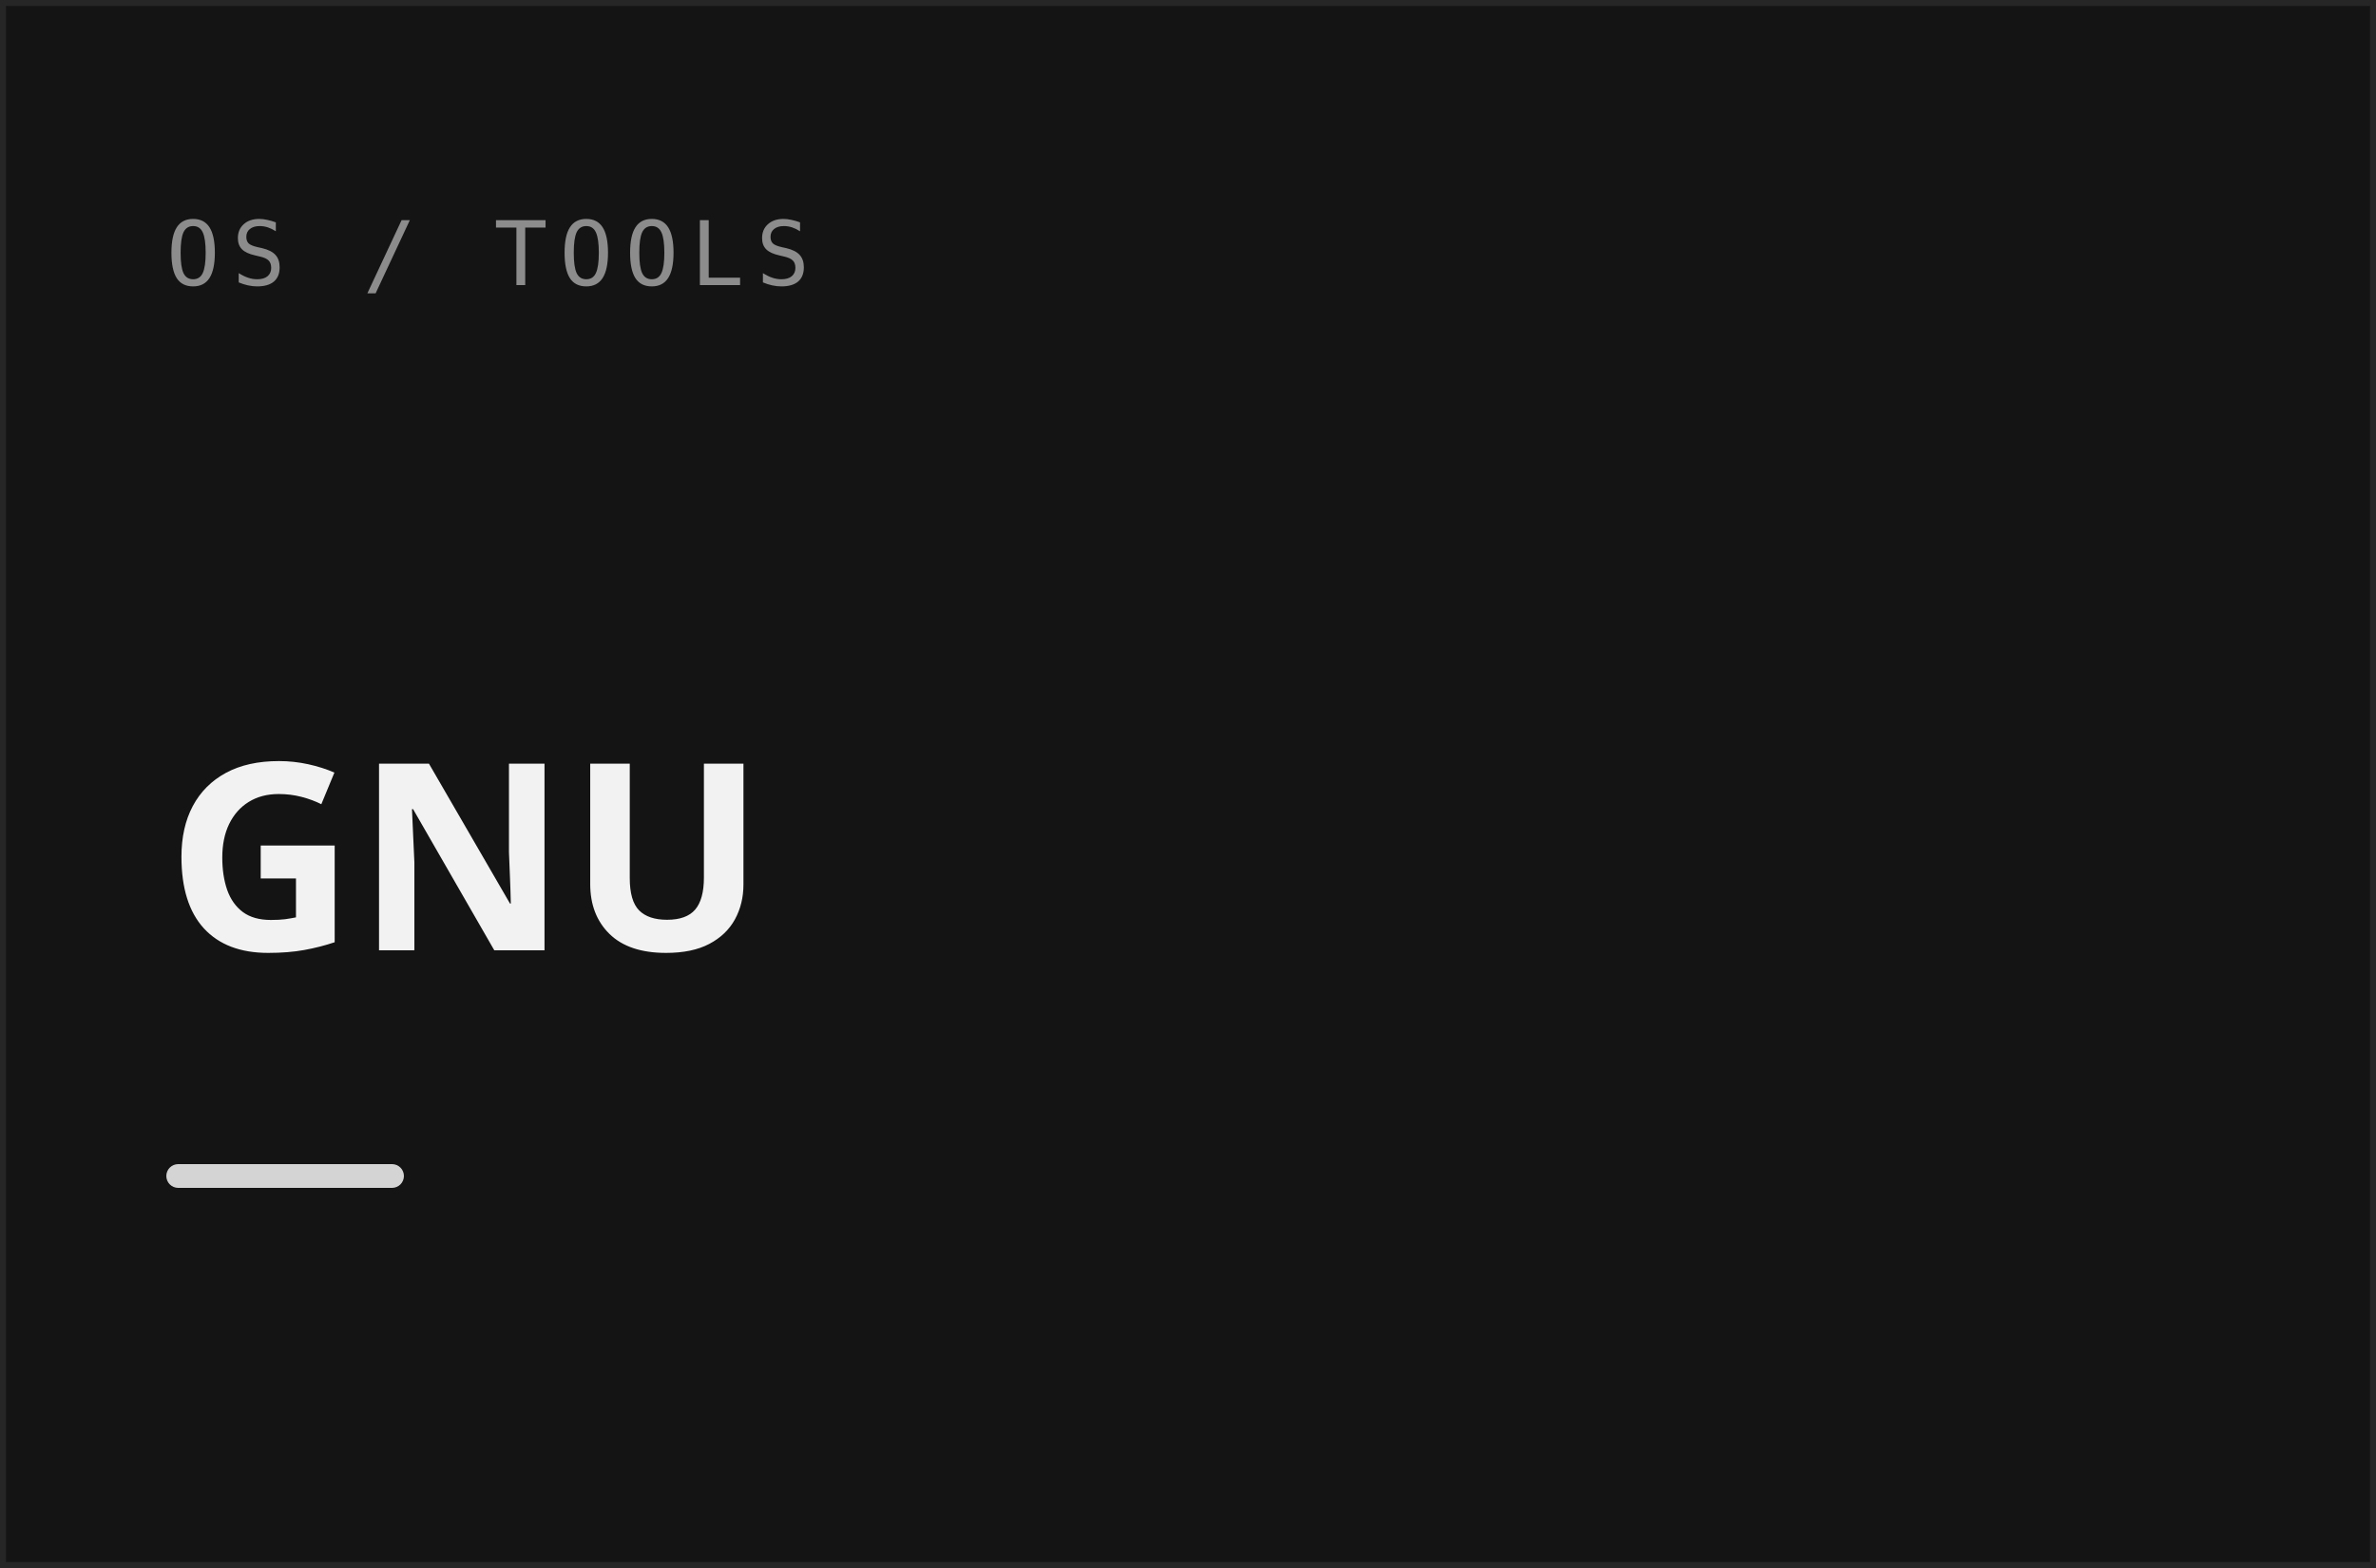
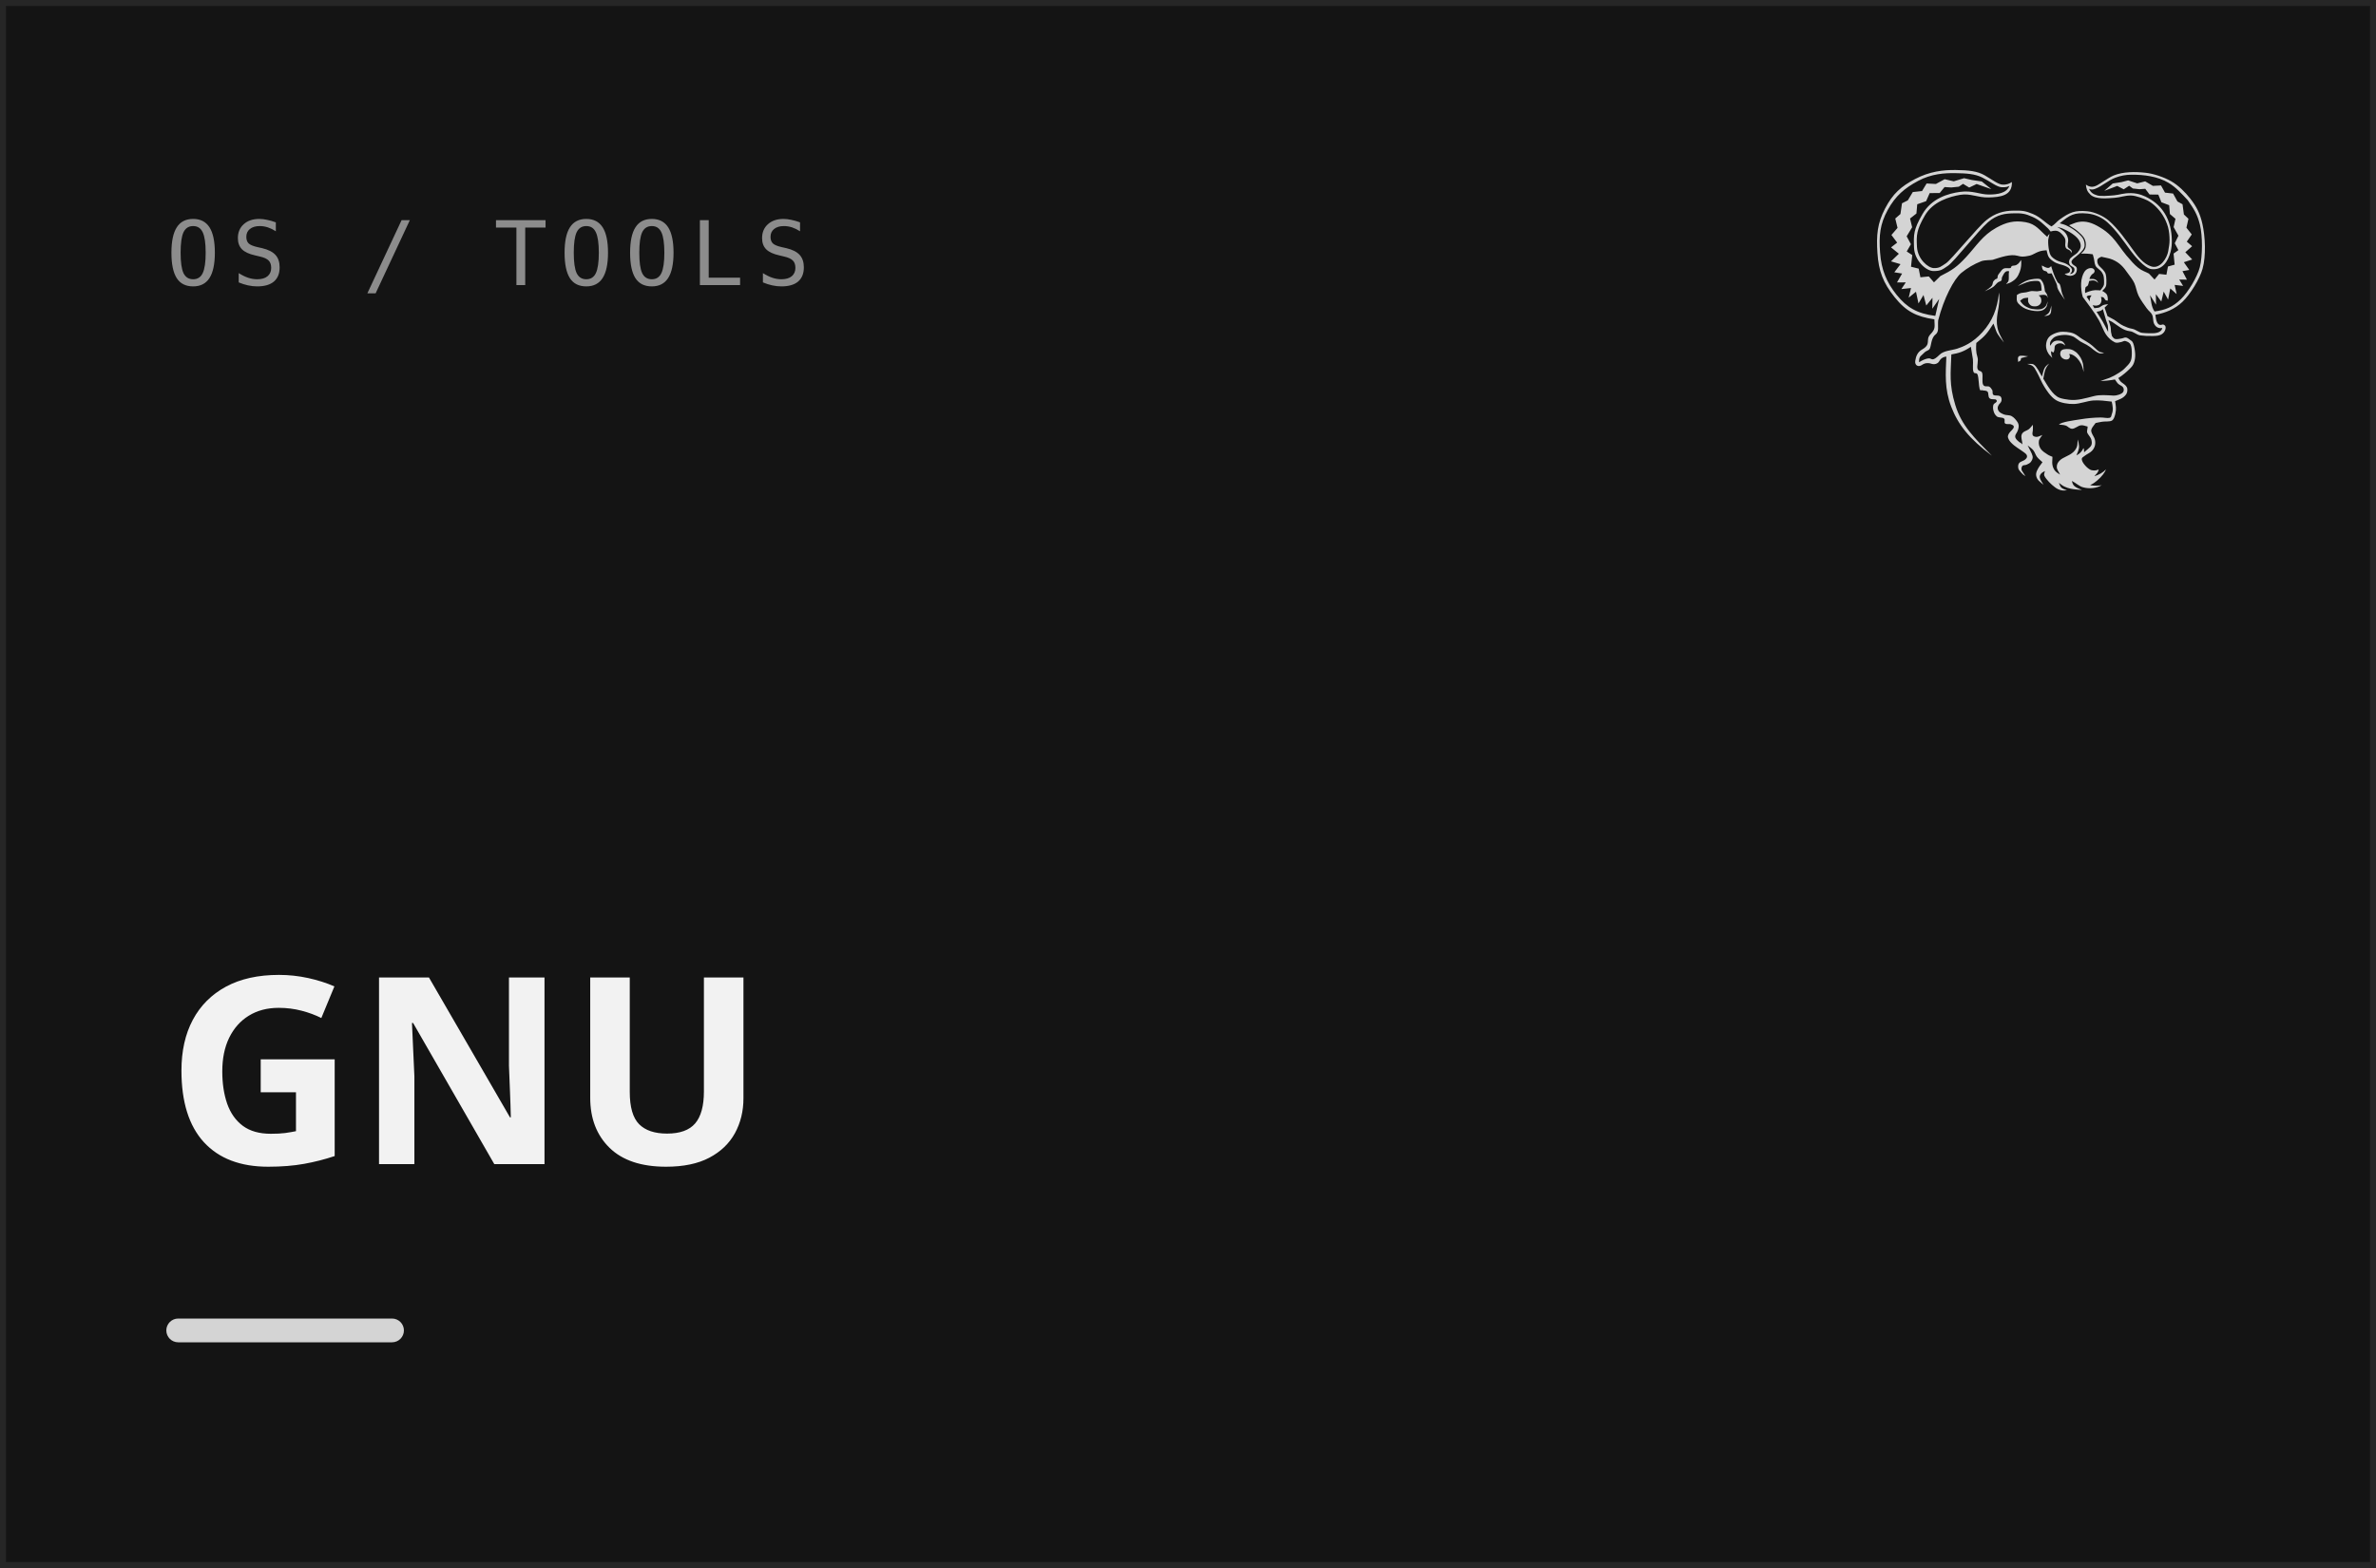
<svg xmlns="http://www.w3.org/2000/svg" width="400" height="264" viewBox="0 0 400 264">
  <rect width="400" height="264" fill="#141414" />
  <rect x="0.5" y="0.5" width="399" height="263" fill="none" stroke="#262626" />
  <text x="28" y="48" font-family="ui-monospace,Menlo,monospace" font-size="15" fill="#8c8c8c" letter-spacing="2">OS / TOOLS</text>
-   <text x="28" y="160" font-family="ui-sans-serif,system-ui,sans-serif" font-weight="700" font-size="44" fill="#f2f2f2">GNU</text>
-   <rect x="28" y="196" width="40" height="4" rx="2" fill="#d4d4d4" />
+   <g transform="translate(316 28) scale(2.3)">
+     <path d="M5.072 13.931a.62.62 0 00-.52.338c-.114.211-.388.242-.516.201-.21-.07-.48-.119-.744.068-.263.187-.546.045-.495-.297.05-.34.172-.645.5-.83.713-.41.216-.695.607-1.108.394-.412.307-.537.293-1.1-1.326-.2-2.077-.58-2.915-1.63C.442 8.528.117 7.664.03 6.35-.057 5.033.02 4.18.588 3.09 1.156 2 1.756 1.475 2.788.93 3.825.383 4.84.254 5.78.271c.938.014 1.563.082 2.093.386.53.303 1.016.684 1.324.685.24.015.477-.053.673-.192.04 1.02-.878 1.108-1.698 1.13-.82.02-1.324-.317-2.08-.192-.754.128-1.992.47-2.595 1.52-.603 1.05-.624 1.42-.573 2.3.05.879.806 1.535 1.234 1.543.428.007.523-.117.898-.36.374-.246 2.284-2.61 2.934-3.14.653-.53 1.296-.696 1.99-.705.695-.008.87.015 1.433.246.56.229.903.652 1.355.91.23-.135.375-.34.584-.495.76-.552 1.152-.702 2.053-.615.518.052 1.17.347 1.56.686.693.604 1.265 1.44 1.727 2.079.36.497.785 1.09 1.392 1.277.66.2 1.157-.652 1.23-1.13.043-.27.097-.505.097-.8 0-.297-.03-.655-.115-.965a3.453 3.453 0 00-.392-.87c-.258-.415-.68-.85-1.116-1.071-.246-.125-.826-.353-1.19-.36-.449-.01-.79.14-1.202.168-.5.034-1.396.146-1.786-.24-.25-.246-.283-.41-.324-.73a.76.76 0 00.4.162c.314.026.606-.23.86-.378.21-.123.504-.34.778-.45.704-.285 1.567-.278 2.31-.2.594.06 1.367.324 1.89.62.525.297 1.03.798 1.4 1.269.465.594.72 1.104.888 1.844.216.945.277 2.365.015 3.299-.205.734-.887 1.86-1.467 2.414-.573.547-1.235.81-1.986.955.03.149.033.29.071.416.056.178.163.375.38.313.086-.025.133-.047.246.053.115.1.056.484-.266.66-.164.085-.334.103-.595.11a5.61 5.61 0 01-.953-.046c-.283-.047-.45-.272-.765-.308-.484-.055-.854-.404-1.244-.653-.162-.104-.218-.104-.31-.158.05.154.117.314.15.465.034.145.02.284.037.403.02.12.052.21.07.308.077.068.103.173.233.207.13.035.334-.018.468-.037.135-.018.224-.09.327-.07.105.02.204.096.292.166s.164.08.234.254c.07.178.135.537.146.777.01.24-.018.455-.089.648-.07.19-.135.273-.327.463s-.505.465-.818.66c.058.084.083.162.173.254.09.094.277.197.36.295.083.098.126.168.126.277a.587.587 0 01-.092.373c-.223.3-.483.352-.803.492.054.334.098.572.02.906-.03.137-.102.445-.27.525-.17.08-.492.041-.698.074-.205.031-.32.063-.48.094-.097.141-.24.297-.29.422-.05.127-.034.172.006.3.042.128.185.315.225.468a.93.93 0 01.01.463.834.834 0 01-.23.396c-.128.135-.38.24-.508.346-.125.11-.252.123-.217.303.047.248.41.646.67.744a.793.793 0 00.557-.04c-.014.208-.195.353-.315.493.322-.094.636-.27.854-.504-.067.203-.3.529-.645.816-.345.287-.343.229-.517.344.314.06.606.045.85.002a1.69 1.69 0 01-.64.207 1.876 1.876 0 01-.73-.055c-.26-.063-.499-.301-.814-.465.03.119.053.26.185.38.136.12.335.183.55.284-.273-.03-.559-.037-.825-.096a2.083 2.083 0 01-.478-.164c-.144-.07-.255-.176-.384-.264.06.117.08.256.184.352.104.098.275.135.412.199-.143-.004-.28.029-.43-.01a1.166 1.166 0 01-.443-.21 3.165 3.165 0 01-.445-.395c-.132-.145-.296-.332-.345-.463-.048-.133.03-.225.044-.338-.09.06-.2.094-.272.18-.07.088-.131.166-.1.318.03.15.171.338.27.506-.295-.242-.46-.336-.53-.625-.064-.273.104-.52.233-.725.064-.104.161-.2.22-.3-.134-.128-.284-.24-.4-.388-.112-.15-.161-.352-.276-.492-.117-.143-.274-.232-.41-.348.119.256.317.572.359.77.044.2-.048.323-.12.43-.07.108-.183.134-.291.198-.11.068-.277.016-.342.113s-.083.246-.021.344l.256.398a1.173 1.173 0 01-.327-.28c-.074-.097-.186-.189-.2-.317-.015-.13-.022-.246.064-.363.084-.117.318-.156.422-.246.105-.09.162-.148.156-.264-.006-.117-.12-.2-.217-.273-.3-.225-.68-.43-.934-.699a.931.931 0 01-.24-.379c-.03-.105.002-.188.072-.314.072-.13.315-.305.346-.443.029-.14-.095-.172-.205-.22-.111-.05-.322.024-.425-.062-.103-.086.03-.266-.086-.365-.116-.099-.38-.045-.52-.15a.724.724 0 01-.24-.395.828.828 0 01-.02-.436c.032-.113.128-.133.187-.19.06-.058.108-.105.03-.192-.074-.088-.33.004-.476-.105-.15-.113-.06-.38-.163-.494-.104-.109-.287-.066-.386-.104-.097-.035-.135.09-.194-.109-.06-.199-.063-.797-.143-1.02-.08-.223-.238-.016-.31-.236-.076-.22-.005-.574-.038-.908l-.15-.91c-.52.352-.867.463-1.428.561-.047 1.373-.176 2.182.29 3.705.466 1.521 1.409 2.42 2.68 3.707-1.68-1.256-2.478-2.279-2.98-3.588-.501-1.31-.406-2.407-.356-3.666zm8.918-.553a.837.837 0 01.376.098c.09.061.188.107.27.19.206.21.36.462.428.751.044.186.05.422.064.64-.062-.2-.103-.409-.192-.589-.14-.285-.376-.56-.672-.688a.35.35 0 00-.214-.027c.023.041.063.076.065.133 0 .06-.012.174-.112.223-.16.078-.34.021-.464-.086a.414.414 0 01-.102-.459c.08-.194.375-.194.553-.186zm-1.62-.272c.016-.332.134-.609.432-.77.187-.107.392-.18.604-.215.207-.026.713-.008 1.018.13.232.105.39.271.597.394.205.121.35.201.546.338.3.211.475.44.682.576.1.066.24.057.374.098-.104.03-.24.064-.35.03a1.565 1.565 0 01-.438-.265 2.946 2.946 0 00-.497-.359c-.124-.072-.33-.158-.466-.246-.135-.09-.37-.283-.502-.349a1.618 1.618 0 00-.65-.125c-.256.008-.626.05-.822.228-.197.18-.27.336-.227.566.073-.084.123-.19.195-.254.154-.133.33-.139.52-.113.216.027.323.15.394.354-.047-.033-.135-.109-.204-.135a.495.495 0 00-.438.043c-.18.098-.13.24-.154.396-.013.076-.04.133-.06.2a.39.39 0 01-.18-.099c0 .076-.01.141.005.223.014.084.055.184.084.273-.126-.125-.256-.24-.335-.402a1.058 1.058 0 01-.13-.517zm.218-2.4c.09-.134.12-.343.174-.515-.02.217.02.453-.083.609-.105.158-.292.129-.443.176.118-.09.258-.131.352-.268zm-2.206 3.203c.119-.096.438-.02.676-.002l-.514.133c-.017.06-.01.123-.048.174-.04.051-.114.068-.171.104.006-.155-.062-.313.057-.409zm1.682-6.65c.143.075.32.178.45.18.123.004.157-.08.231-.131.115.38.25.797.448 1.142.083.146.136.079.2.224.063.145.09.439.15.626s.137.32.207.483c-.174-.25-.4-.566-.5-.773-.098-.207-.035-.225-.115-.421-.078-.198-.238-.504-.357-.756-.086.01-.19.026-.255.006-.065-.021-.054-.091-.112-.134-.06-.045-.158-.027-.24-.1-.08-.07-.1-.217-.107-.346zm-.766 1.875c.135-.012.299.023.425.017.126-.006.216-.04.324-.06-.02-.19-.002-.537-.175-.664-.115-.08-.578-.02-.701.006-.28.06-.604.227-.873.33.258-.18.48-.346.79-.44.189-.054.622-.128.814-.075.089.023.104.06.158.135.183.255.183.475.23.773.046.07.095.119.134.194a.91.91 0 01.068.289c-.048-.07-.018-.155-.15-.206-.134-.053-.335-.005-.515.014.13.096.195.186.2.384.007.233-.19.4-.397.417-.285.022-.434-.041-.55-.285-.05-.107-.015-.236-.017-.341-.346.024-.34.013-.592.222.139.2.224.315.45.436.126.066.27.133.426.16.157.027.415.053.58.027a.629.629 0 00.38-.187c.122-.112.134-.274.181-.403a1.2 1.2 0 01-.07.37c-.14.27-.38.353-.667.353-.275 0-.616-.063-.873-.17-.205-.084-.545-.324-.625-.533-.056-.143-.012-.318-.018-.477.285-.19.354-.143.689-.198.14-.025.239-.076.374-.088zm-1.655-1.28c.007-.113.02-.11.03-.166-.26-.07-.36.099-.514.41-.057.116 0 .187-.062.264-.06.076-.16.065-.257.139-.098.074-.196.215-.29.292-.188.156-.446.25-.666.358.15-.111.443-.28.538-.44.05-.085.042-.246.12-.324.078-.075.105-.13.205-.15.1-.018.06-.135.093-.228.032-.091.097-.158.165-.251s.156-.23.29-.282c.136-.05.348.005.45-.023.103-.03.044-.105.119-.15s.219-.023.32-.072c.176-.084.26-.227.367-.377.015.326.01.56-.107.869-.131.346-.266.55-.641.763-.128.072-.257.098-.365.137.062-.086.152-.123.188-.256.034-.136.009-.4.017-.512zM15.7 9.447c-.177.014-.22-.012-.363.09l.232.36c-.006-.236.018-.284.133-.45zm-.465-.172c.246-.104.46-.19.73-.207.107-.008.274.009.383.016.094-.137.21-.244.256-.4.028-.104.015-.584-.038-.71-.146-.36-.29-.376-.495-.584-.146-.15-.152-.38-.197-.638-.015-.094-.062-.213-.084-.31a3.9 3.9 0 00-.857-.045c.148-.143.29-.271.334-.486a.959.959 0 00-.113-.667c-.12-.191-.315-.36-.494-.517-.178-.155-.436-.284-.604-.412.22-.077.444-.194.66-.235.56-.108 1.043.057 1.584.384.315.19.573.37.902.716.33.344.735.975 1.053 1.348.317.375.575.67.853.893.276.226.528.289.792.43l.412.439.335-.413.535.06.111-.601.49-.136-.079-.811.354-.252-.267-.504.27-.553-.352-.63.135-.607-.407-.348-.053-.646-.569-.217-.227-.56-.64-.008-.315-.417-.43.03-.48-.053-.27-.2-.395.26-.477-.247-.947.36.618-.538.64-.102.49-.126.662.218.582-.147.563.33.596-.03.293.525.591.067.32.58.372.206.1.746.333.315-.148.653.39.494-.363.529.39.332-.499.443.506.529-.613.2.398.566-.5.088.327.622-.563-.008.285.466-.62-.074.147.672-.468-.411-.159.814-.322-.585-.175.73-.397-.537.011.765-.439-.688c.091.39.073.817.33 1.185.793-.107 1.311-.307 1.92-.892.552-.533 1.214-1.644 1.394-2.35.204-.802.21-2.281.01-3.101-.195-.787-.447-1.163-.897-1.807-.43-.455-.853-.94-1.399-1.264-.8-.48-1.828-.608-2.74-.596a3.22 3.22 0 00-1.147.215c-.527.19-.95.61-1.487.818-.175.067-.315.068-.454-.004.135.27.28.39.62.49.243.07.824.025 1.226-.012.43-.04.654-.167 1.238-.16.57.01 1.024.225 1.272.368.511.292.877.614 1.196 1.13.175.28.298.6.383.924.086.324.124.688.13 1.006.006.318-.019.602-.097.888-.182.669-.583 1.35-1.407 1.245-.504-.063-1.263-1.01-1.518-1.357-.514-.701-1.042-1.477-1.687-2.06a2.587 2.587 0 00-1.463-.65c-.992-.09-1.287.099-2.033.716.15.047.3.074.455.145.346.156.662.357.938.615.29.27.42.442.43.829.007.259-.204.465-.4.649-.117.114-.274.218-.37.307-.128.117-.286.246-.125.432.06.07.165.123.252.189.14.103.075.488-.108.592a.61.61 0 01-.713-.061c.246-.035.402-.068.395-.27-.002-.115-.15-.213-.297-.28-.35-.16-.614-.134-.963-.386-.353-.254-.36-.393-.455-.79-.17.017-.327.02-.554.097-.226.074-.478.254-.684.299-.52.11-.623.078-.907.006-.501-.132-1.15.09-1.8.299-.107.033-.543 0-.836.102a5.518 5.518 0 00-1.457.853c-.556.469-1.286 1.869-1.698 3.477-.045.49.095.817-.213 1.055-.308.24-.3.851-.405 1.023-.103.17-.225.094-.45.336-.223.24-.337.201-.332.654.195-.125.477-.273.725-.285.22-.006.222.283.785-.273.3-.299.88-.309 1.283-.439.402-.13 1.125-.402 1.85-1.21.725-.81 1.072-1.664 1.213-2.896.02.215.06.463-.033 1.065-.095.604-.296 1.28.13 2.092l.264.504c-.157-.215-.465-.566-.56-.815l-.21-.577c-.48.752-.59.885-1.256 1.423-.026.334-.033.682.076 1.002.108.32-.064.688.02.9.082.21.273.09.336.303s-.032.635.064.842c.1.207.337.082.453.15.115.066.154.158.215.246.063.088-.023.297.103.365.126.066.32.01.453.074.13.066.15.223.12.361-.033.141-.173.205-.234.348a.365.365 0 00.02.373c.074.131.236.201.4.27.162.064.39.027.559.12.169.09.32.272.408.405a.542.542 0 01.109.363 1.038 1.038 0 01-.137.434c-.074.135-.236.3.02.555.254.254.246.145.393.313-.017-.289-.135-.52-.05-.738.089-.217.35-.256.485-.352.139-.1.219-.232.326-.348 0 .148.015.31-.002.42-.033.227-.102.432.237.467.153.016.299-.082.458-.14-.084.147-.23.27-.252.45a.793.793 0 00.13.56c.123.18.34.312.498.415.158.105.244.115.365.174.006.176-.03.363-.01.53a.962.962 0 00.17.454c.098.14.252.22.398.32-.08-.188-.242-.365-.24-.56.002-.197.06-.335.252-.51.19-.175.64-.325.85-.495a1.03 1.03 0 00.355-.436c.075-.164.055-.43.07-.576.068.205.078.27.102.486.02.217-.127.521-.19.68a1.02 1.02 0 00.51-.525c.058.035.03.125.05.301.094-.092.2-.162.293-.25.094-.088.195-.164.243-.287.046-.12.027-.252-.007-.393-.035-.143-.193-.307-.28-.463-.083-.152.017-.305.01-.492-.17-.029-.313-.117-.51-.088-.196.03-.42.248-.622.252-.2 0-.314-.188-.478-.238-.165-.053-.33-.045-.495-.07.21-.199 1.02-.295 1.576-.385a9.794 9.794 0 011.47-.133c.22-.006.506.068.66.025.153-.045.12-.15.165-.264.13-.318.066-.604-.004-.924-.444-.053-.908-.115-1.356-.082-.438.033-.956.242-1.41.256-.39.014-.975-.074-1.31-.28-.414-.25-.732-.79-.846-.966-.184-.28-.415-.836-.56-1.088-.14-.254-.171-.324-.29-.43-.116-.105-.276-.113-.417-.17.16.014.336-.035.482.047.22.127.465.648.601.877.145-.486.11-.676.53-.95-.337.378-.347.665-.429 1.11.28.46.67 1.193 1.18 1.396.186.074.502.12.7.145.622.076 1.22-.119 1.83-.27.444-.11.896-.066 1.437-.035.183.012.616-.1.707-.283a.33.33 0 00-.024-.33c-.07-.105-.255-.158-.355-.254-.1-.098-.156-.21-.235-.314a6.51 6.51 0 01-1.062.115c.22-.09.433-.14.66-.23.237-.098.463-.219.676-.359.186-.123.303-.193.438-.334.133-.143.304-.289.403-.463.1-.174.114-.369.12-.584.004-.215-.005-.516-.088-.69-.084-.173-.243-.226-.37-.265-.128-.04-.217.063-.35.076-.134.014-.258.096-.452.006a1.68 1.68 0 01-.617-.548c-.196-.274-.335-.722-.534-1.067-.343-.596-.77-1.15-1.18-1.702a3.392 3.392 0 01-.1-.508c-.032-.322-.036-.656.064-.97.075-.24.188-.493.438-.591a.48.48 0 01.317-.022c.09.032.18.135.142.252-.04.129-.127.134-.188.198a.693.693 0 00-.183.33c.11-.004.262-.011.354.013.12.03.23.11.29.279-.142-.126-.212-.185-.39-.188-.082-.002-.18.026-.27.04-.034.109-.054.244-.1.33-.05.084-.142.063-.177.16a.992.992 0 00-.02.392h.004zm1.242-.15c.056.022.075.028.146.08.07.053.165.105.22.23a.878.878 0 01.04.4c-.048-.015-.113-.005-.163-.047-.05-.043-.08-.14-.143-.18-.065-.043-.117-.034-.188-.043.038.096.05.199.036.3-.036.204-.156.308-.352.33-.084.013-.22-.015-.292-.028.034.075.09.143.126.219.164-.023.285-.02.375-.061.088-.041.183-.135.296-.173.113-.04.214-.04.338-.06-.098.085-.162.168-.26.254l.215.623c.152.096.294.146.485.263.19.116.42.327.67.44.248.112.395.176.656.224.26.05.467.262.722.295.255.032.735.041.932.021.225-.02.516-.135.542-.38-.188.044-.475.004-.619-.35-.064-.156-.034-.446-.132-.63-.099-.187-.236-.246-.4-.475-.164-.23-.43-.59-.58-.895-.15-.308-.188-.654-.313-.93-.128-.273-.319-.494-.469-.707-.323-.463-.584-.777-1.12-1.011-.257-.112-.55-.143-.823-.213-.113.05-.268.104-.295.237a.536.536 0 00.12.42c.16.166.395.343.487.604.06.168.076.73.025.883-.054.16-.178.257-.282.36zm.052 1.332c-.05.043-.087.087-.167.122-.08.036-.19.045-.295.07.148.232.305.467.447.71.143.242.266.51.4.764-.006-.147.003-.301-.018-.437-.02-.136-.083-.254-.145-.461-.06-.206-.135-.484-.222-.768zm-4-5.087a3.32 3.32 0 00.065.806c.058.267.11.404.328.564.396.295.648.245.955.416.145.08.328.217.382.359.053.146-.036.3-.146.363.192.029.408-.19.318-.41-.045-.11-.255-.16-.32-.271a.41.41 0 01-.033-.335c.053-.202.454-.388.597-.546.218-.248.3-.453.177-.77-.172-.445-.842-.804-1.242-.98-.183-.08-.287-.083-.43-.128.293.174.602.31.75.69.124.32.016.444.022.72.002.13.172.197.248.277.064.072.06.125.008.223a.256.256 0 00-.11-.2c-.113-.08-.235-.062-.295-.224-.09-.248.09-.484-.112-.762-.15-.208-.353-.441-.625-.447a1.073 1.073 0 00-.36.058l-.183-.22-.005-.003c-.372-.34-.626-.62-1.146-.852-.522-.234-.78-.27-1.38-.256-.596.013-1.19.063-1.882.66-.694.6-2.48 2.888-2.915 3.177-.43.289-.527.389-1.068.389-.54 0-1.387-.766-1.42-1.723-.032-.956-.045-1.297.62-2.45.665-1.151 1.867-1.504 2.762-1.624.895-.12 1.432.194 2.092.195.66.002 1.314-.11 1.508-.637-.095.056-.221.12-.577.1-.355-.018-.85-.43-1.402-.705C7.157.548 6.54.515 5.75.501c-.79-.015-1.777.045-2.755.574C2.018 1.6 1.35 2.16.783 3.195.215 4.228.13 5.07.223 6.322.313 7.57.7 8.5 1.442 9.42c.744.914 1.485 1.363 2.823 1.529l.283-1.242-.504.72.014-.802-.455.565-.202-.767-.367.615-.183-.855-.535.432.17-.705-.707.078.324-.491-.644.006.375-.653-.57-.091.454-.596-.698-.206.578-.555-.573-.467.448-.348-.42-.56.448-.52-.167-.684.379-.33.113-.785.426-.214.365-.61.677-.073.334-.553.68.035.642-.348.666.154.756-.228.562.13.73.108.706.564-1.08-.377-.545.26-.45-.273-.31.21-.55.056-.492-.03-.358.436-.732.007-.26.59-.65.227-.06.678-.468.366.155.637-.401.664.31.58-.305.53.403.264-.09.853.563.14.125.634.613-.063.38.434.47-.461c.859-.428 1.213-.668 1.883-1.391.76-.823 1.196-1.584 2.208-2.147.73-.405 1.32-.551 2.139-.408.766.132 1.024.593 1.59 1.077.06-.11.07-.14.168-.218-.03.142-.08.287-.093.423z" fill="#d4d4d4" />
+   </g>
+   <text x="28" y="196" font-family="ui-sans-serif,system-ui,sans-serif" font-weight="700" font-size="44" fill="#f2f2f2">GNU</text>
+   <rect x="28" y="222" width="40" height="4" rx="2" fill="#d4d4d4" />
</svg>
